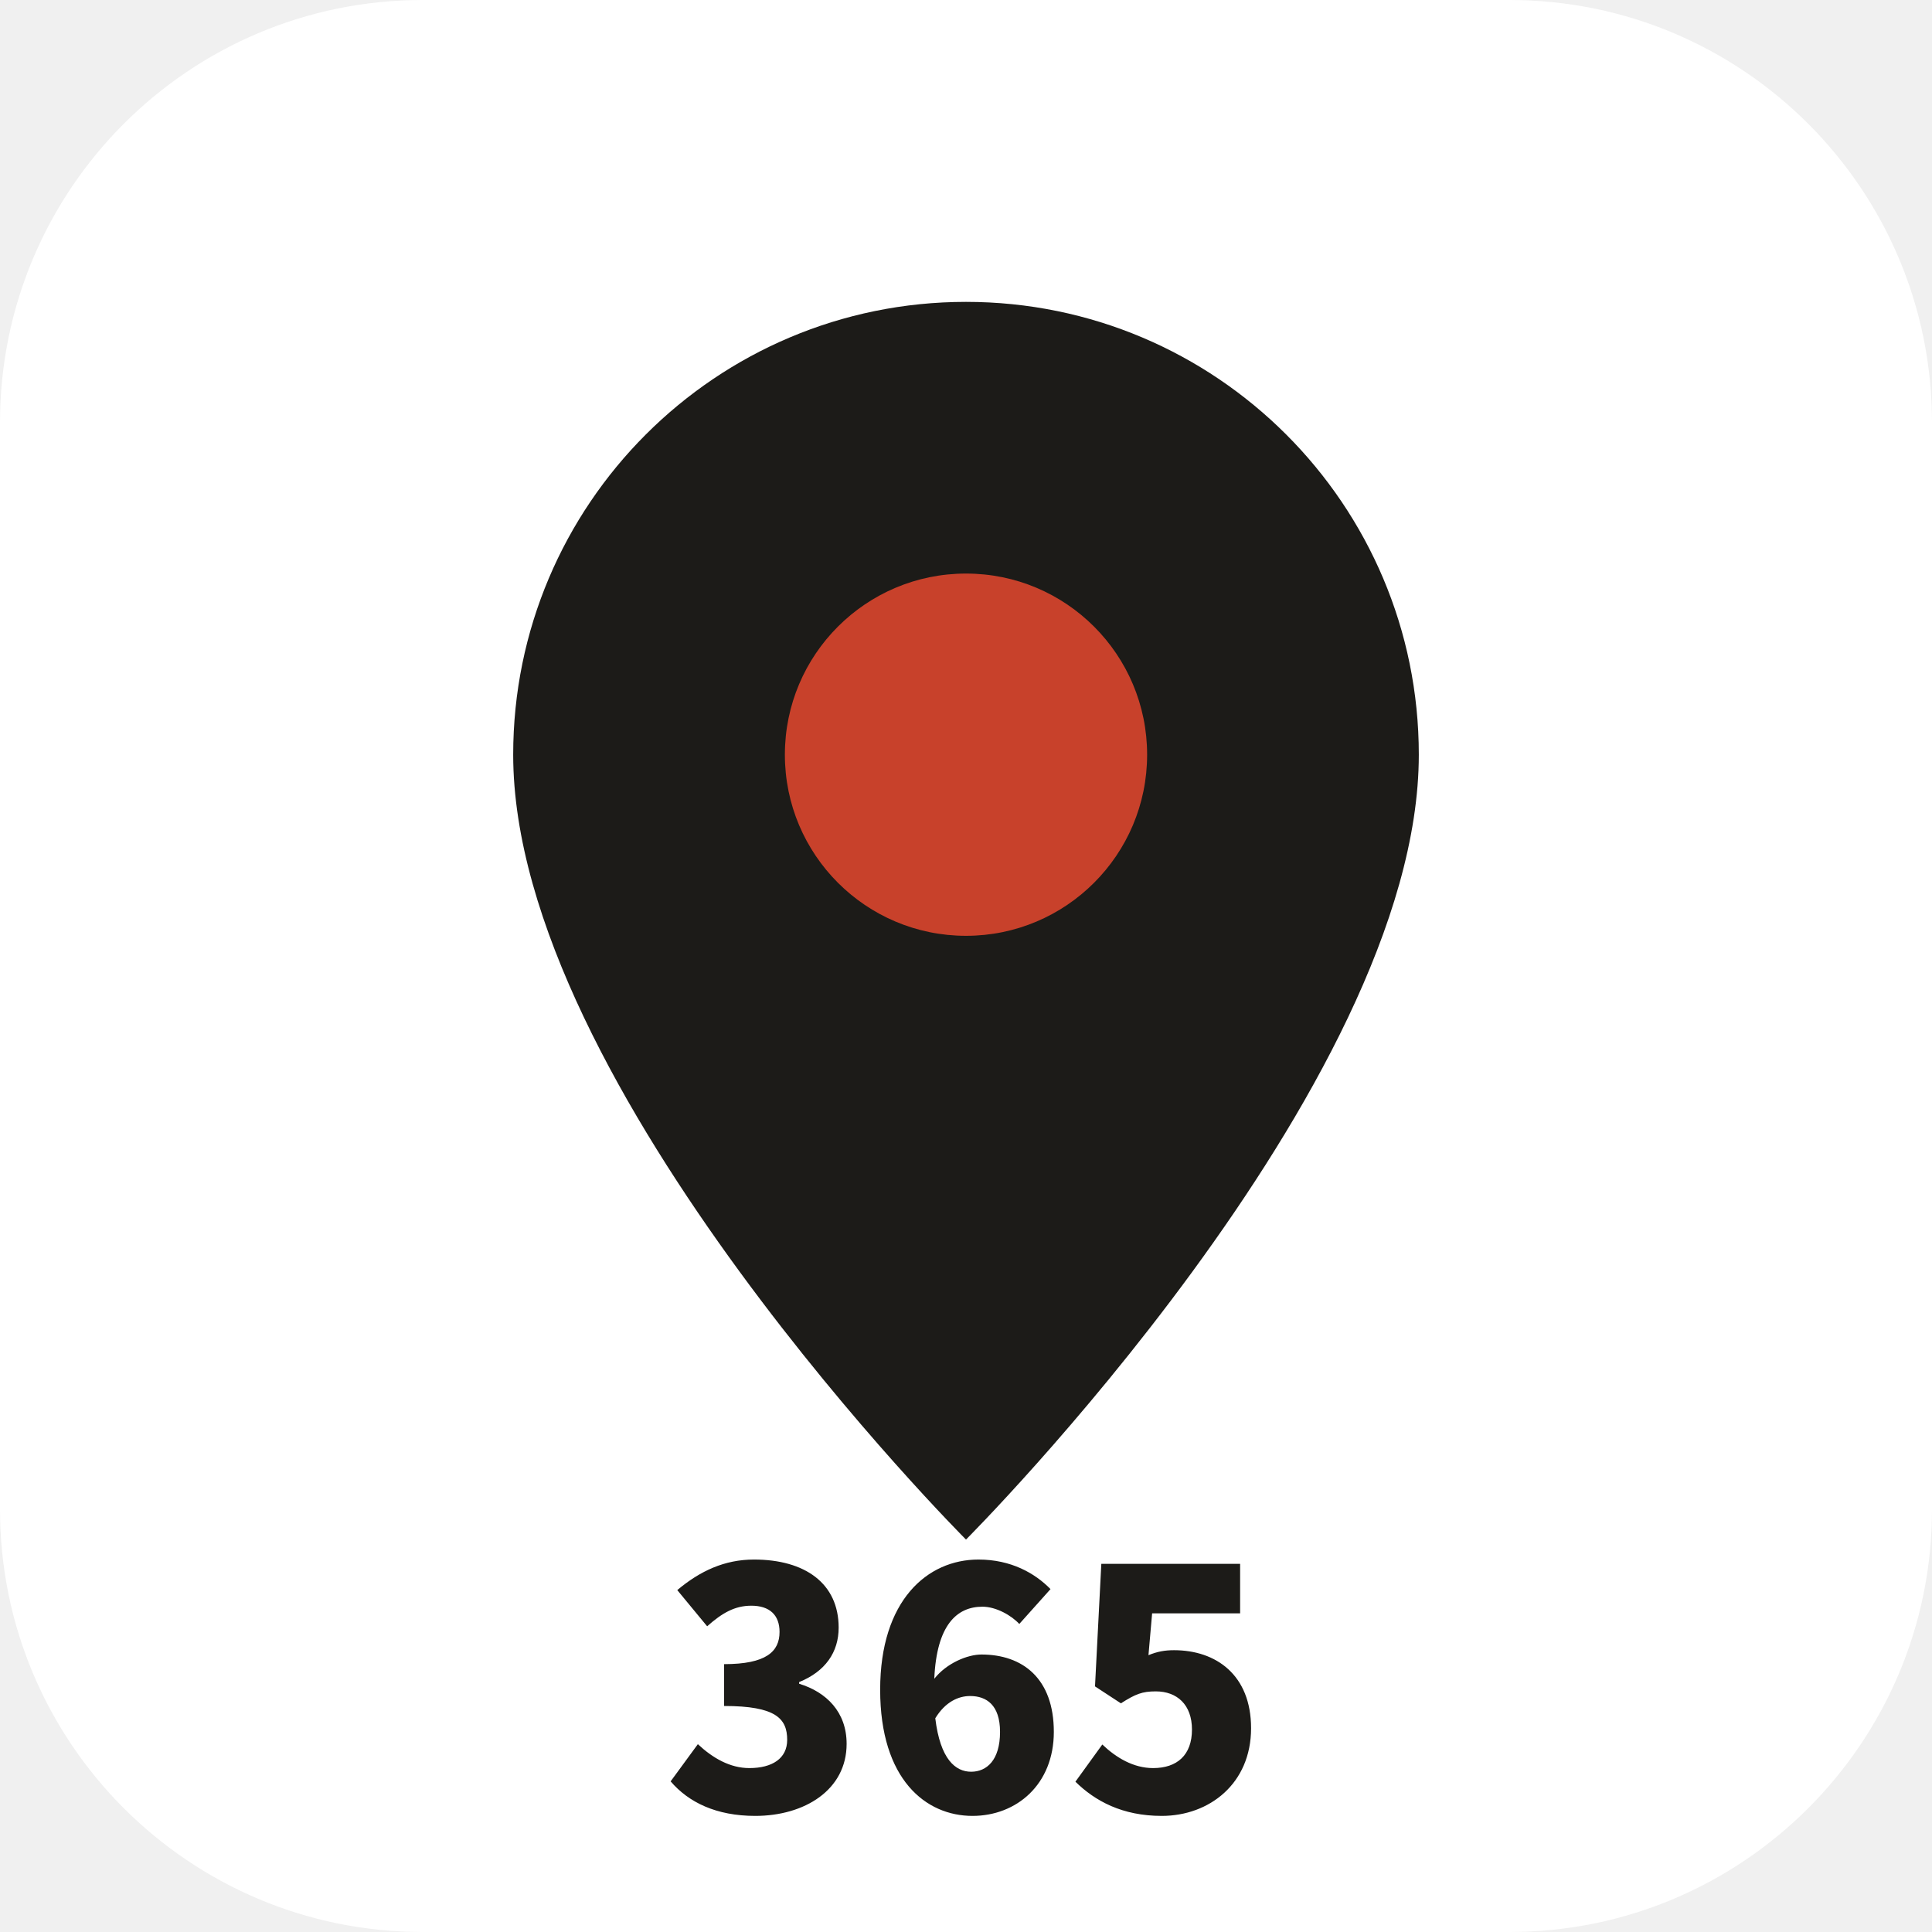
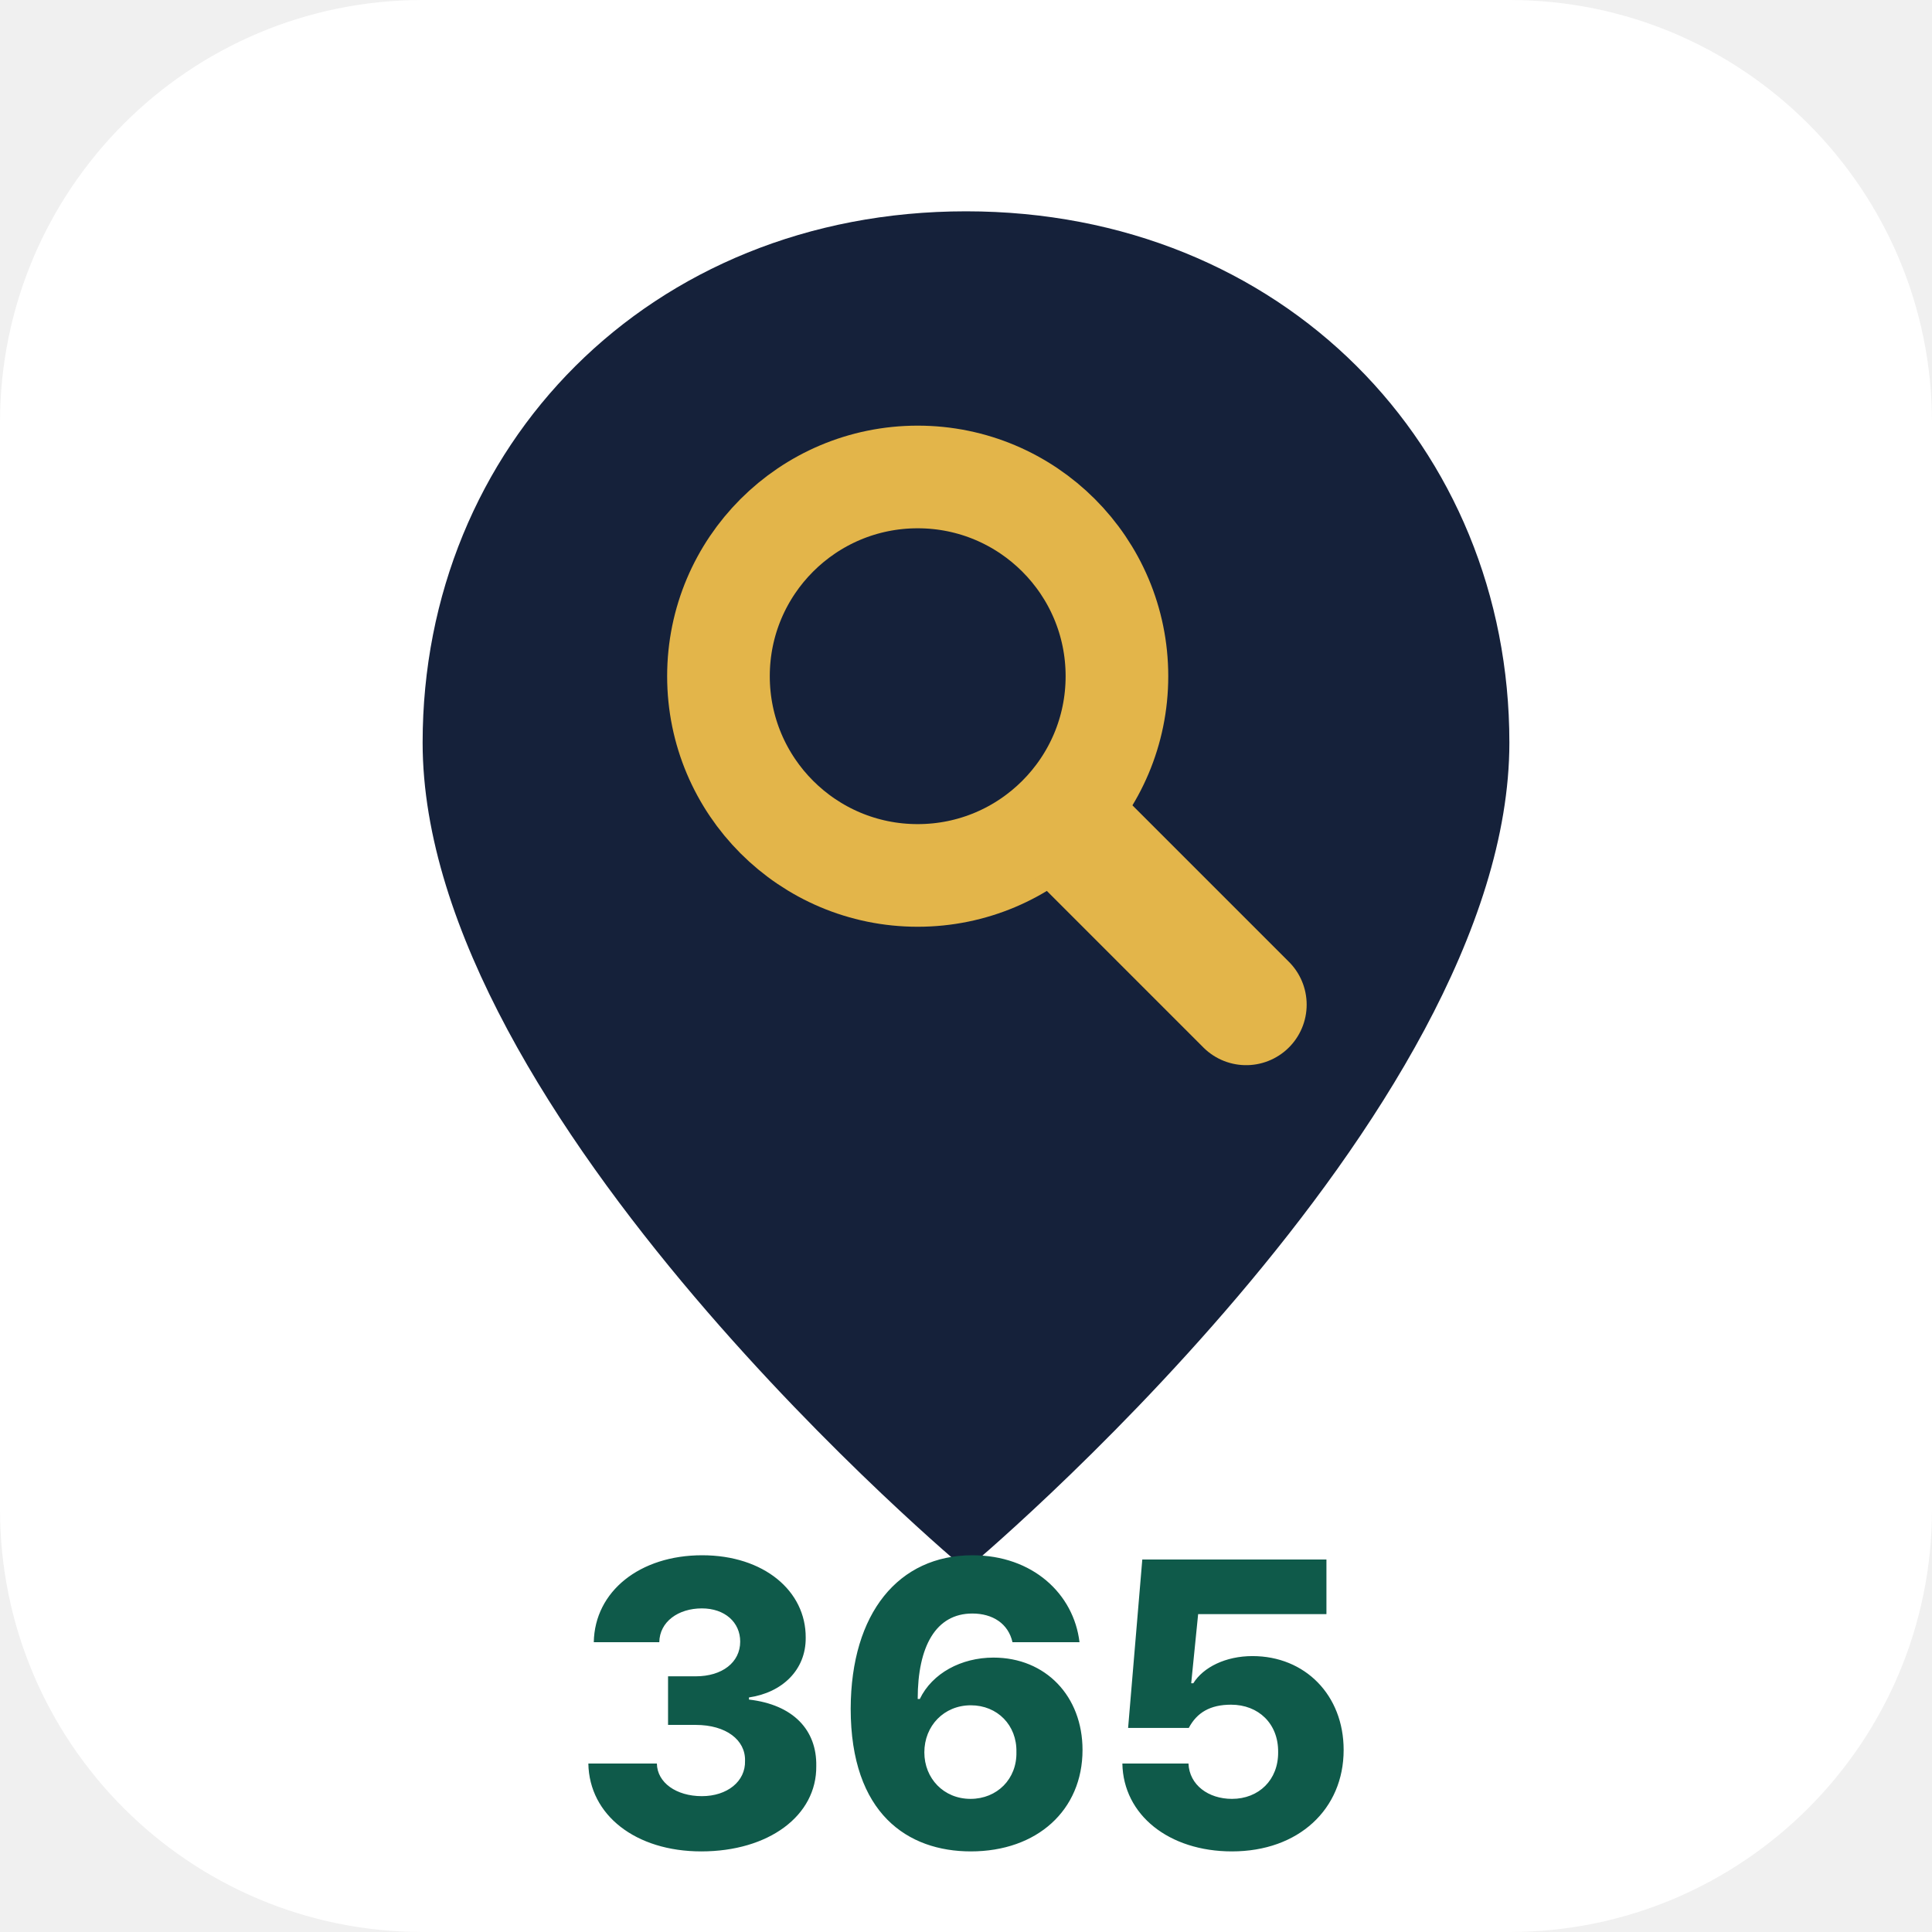
<svg xmlns="http://www.w3.org/2000/svg" viewBox="0 0 64 64">
  <rect width="64" height="64" rx="14" fill="#FFFFFF" />
-   <path d="M32 10a15 15 0 0 1 15 15c0 11-15 26-15 26s-15-15-15-26a15 15 0 0 1 15-15z" fill="#1C1B18" />
-   <circle cx="32" cy="25" r="6" fill="#C8412B" />
-   <path transform="translate(21.9515,60)" d="M3.069 0.154C4.697 0.154 6.094 -0.704 6.094 -2.233C6.094 -3.289 5.423 -3.949 4.521 -4.224V-4.279C5.39 -4.631 5.83 -5.269 5.83 -6.083C5.83 -7.546 4.719 -8.338 3.025 -8.338C2.057 -8.338 1.243 -7.964 0.484 -7.326L1.474 -6.127C1.969 -6.567 2.387 -6.809 2.937 -6.809C3.542 -6.809 3.872 -6.501 3.872 -5.94C3.872 -5.291 3.432 -4.873 2.035 -4.873V-3.487C3.751 -3.487 4.125 -3.069 4.125 -2.365C4.125 -1.749 3.63 -1.43 2.871 -1.43C2.233 -1.43 1.661 -1.76 1.166 -2.222L0.264 -0.99C0.858 -0.297 1.771 0.154 3.069 0.154Z M10.263 0.154C11.726 0.154 12.958 -0.891 12.958 -2.629C12.958 -4.4 11.924 -5.192 10.56 -5.192C10.098 -5.192 9.405 -4.906 8.998 -4.389C9.075 -6.171 9.746 -6.776 10.593 -6.776C11.044 -6.776 11.55 -6.49 11.814 -6.204L12.848 -7.359C12.331 -7.887 11.539 -8.338 10.461 -8.338C8.767 -8.338 7.205 -6.985 7.205 -4.026C7.205 -1.045 8.723 0.154 10.263 0.154ZM9.031 -3.08C9.361 -3.619 9.79 -3.817 10.186 -3.817C10.725 -3.817 11.176 -3.52 11.176 -2.629C11.176 -1.694 10.736 -1.309 10.219 -1.309C9.702 -1.309 9.196 -1.716 9.031 -3.08Z M16.533 0.154C18.106 0.154 19.492 -0.913 19.492 -2.75C19.492 -4.521 18.326 -5.335 16.94 -5.335C16.632 -5.335 16.39 -5.291 16.093 -5.17L16.214 -6.556H19.129V-8.195H14.531L14.322 -4.136L15.18 -3.575C15.664 -3.883 15.884 -3.971 16.335 -3.971C17.039 -3.971 17.534 -3.531 17.534 -2.706C17.534 -1.859 17.039 -1.43 16.247 -1.43C15.598 -1.43 15.026 -1.771 14.564 -2.211L13.673 -0.979C14.322 -0.341 15.224 0.154 16.533 0.154Z" fill="#1C1B18" />
+   <path d="M32 7c-10.5 0-18 7.8-18 17.6C14 37 32 52 32 52s18-15 18-27.4C50 14.8 42.5 7 32 7z" fill="#15213A" />
+   <circle cx="30.4" cy="22.4" r="6.6" fill="none" stroke="#E3B54A" stroke-width="3.4" />
+   <path d="M35.91 27.91L41.28 33.28" stroke="#E3B54A" stroke-width="4.01" stroke-linecap="round" />
+   <path d="M23.23 61.33C25.46 61.33 27.06 60.15 27.04 58.5C27.06 57.31 26.28 56.47 24.81 56.3V56.23C25.91 56.07 26.7 55.32 26.69 54.25C26.7 52.7 25.3 51.52 23.26 51.52C21.2 51.52 19.7 52.71 19.67 54.4H21.84C21.85 53.72 22.47 53.28 23.25 53.28C24.01 53.28 24.52 53.74 24.52 54.38C24.52 55.07 23.92 55.53 23.05 55.53H22.13V57.14H23.05C24.05 57.14 24.7 57.64 24.68 58.33C24.7 59.01 24.09 59.5 23.25 59.5C22.4 59.5 21.77 59.05 21.76 58.42H19.49C19.52 60.13 21.06 61.33 23.23 61.33Z M32.16 61.33C34.36 61.33 35.86 59.96 35.86 57.97C35.86 56.19 34.64 54.91 32.91 54.91C31.84 54.91 30.88 55.43 30.47 56.28H30.4C30.4 54.54 31 53.45 32.21 53.45C32.88 53.45 33.4 53.78 33.54 54.4H35.76C35.57 52.8 34.21 51.52 32.21 51.52C29.77 51.52 28.19 53.43 28.18 56.6C28.18 60.09 30.08 61.33 32.16 61.33ZM32.15 59.59C31.26 59.59 30.62 58.91 30.62 58.05C30.62 57.17 31.27 56.49 32.16 56.49C33.04 56.49 33.69 57.15 33.67 58.04C33.69 58.93 33.03 59.59 32.15 59.59Z M40.81 61.33C43.02 61.33 44.51 59.93 44.51 57.97C44.51 56.15 43.23 54.86 41.49 54.86C40.6 54.86 39.86 55.23 39.53 55.76H39.46L39.69 53.47H43.94V51.66H37.84L37.37 57.24H39.38C39.65 56.73 40.09 56.47 40.78 56.47C41.69 56.47 42.35 57.1 42.34 58.04C42.35 58.96 41.7 59.59 40.81 59.59C40.03 59.59 39.4 59.13 39.37 58.42H37.18C37.21 60.12 38.72 61.33 40.81 61.33Z" fill="#0F5A4A" />
</svg>
